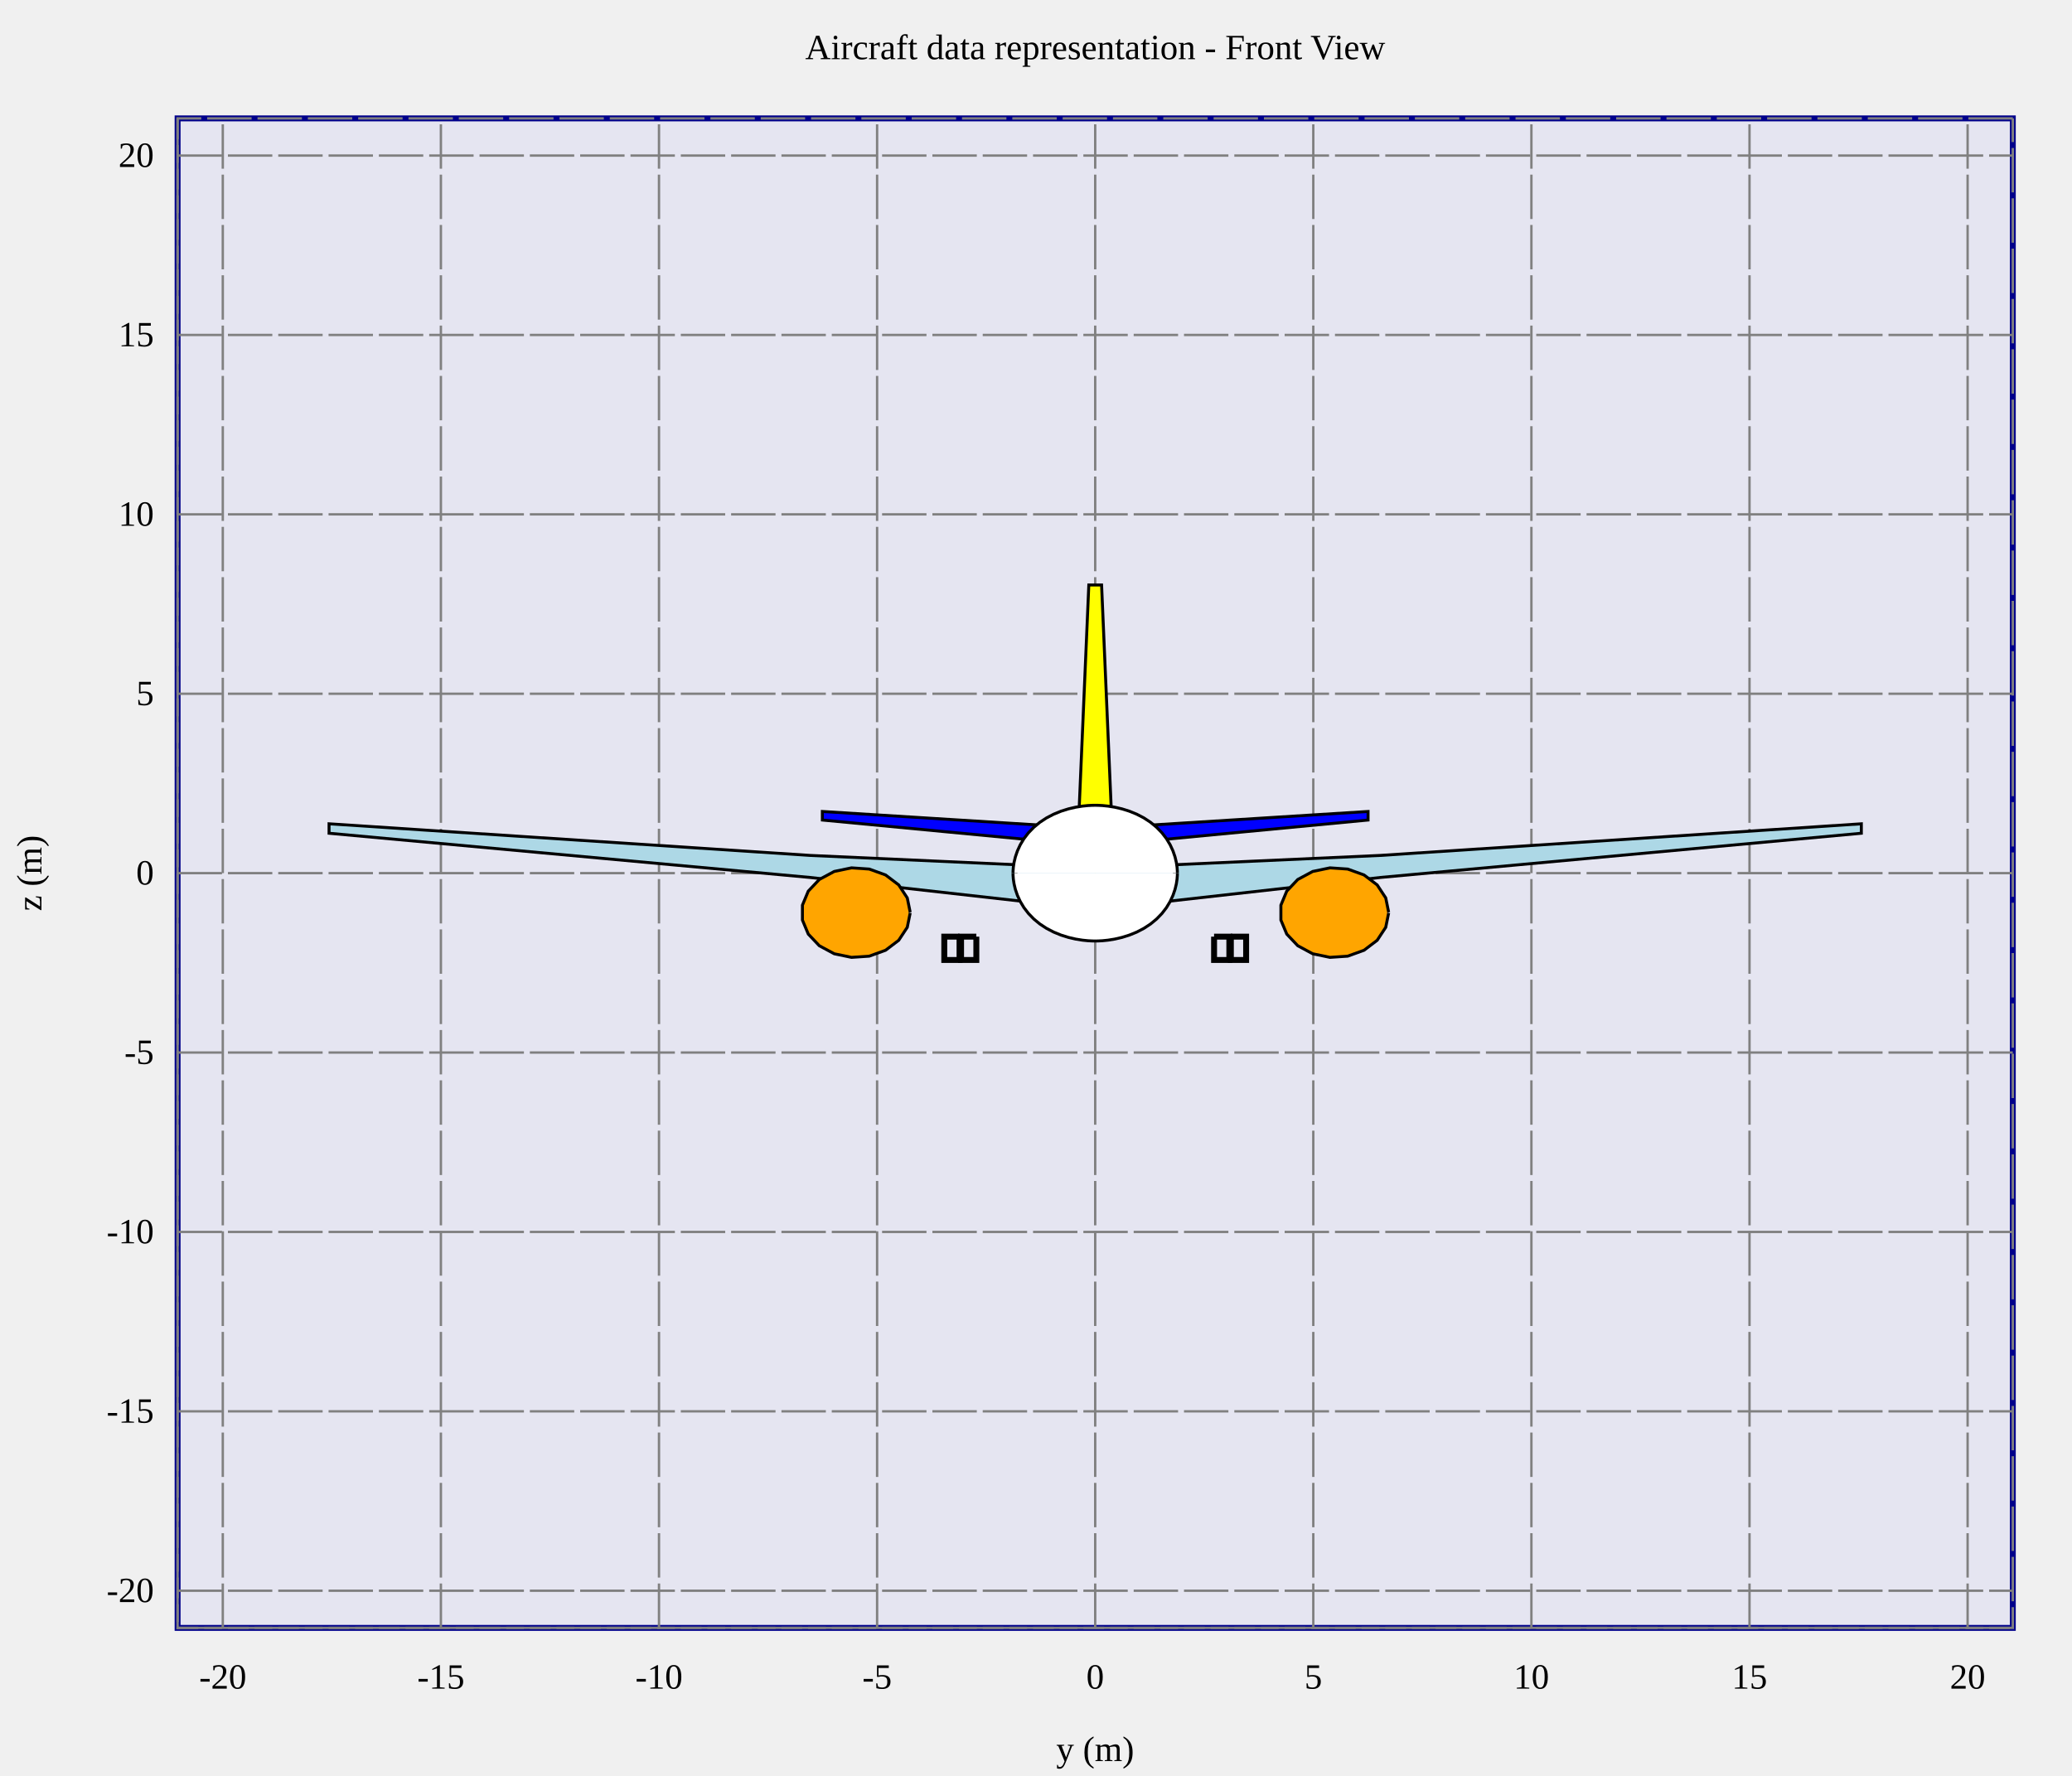
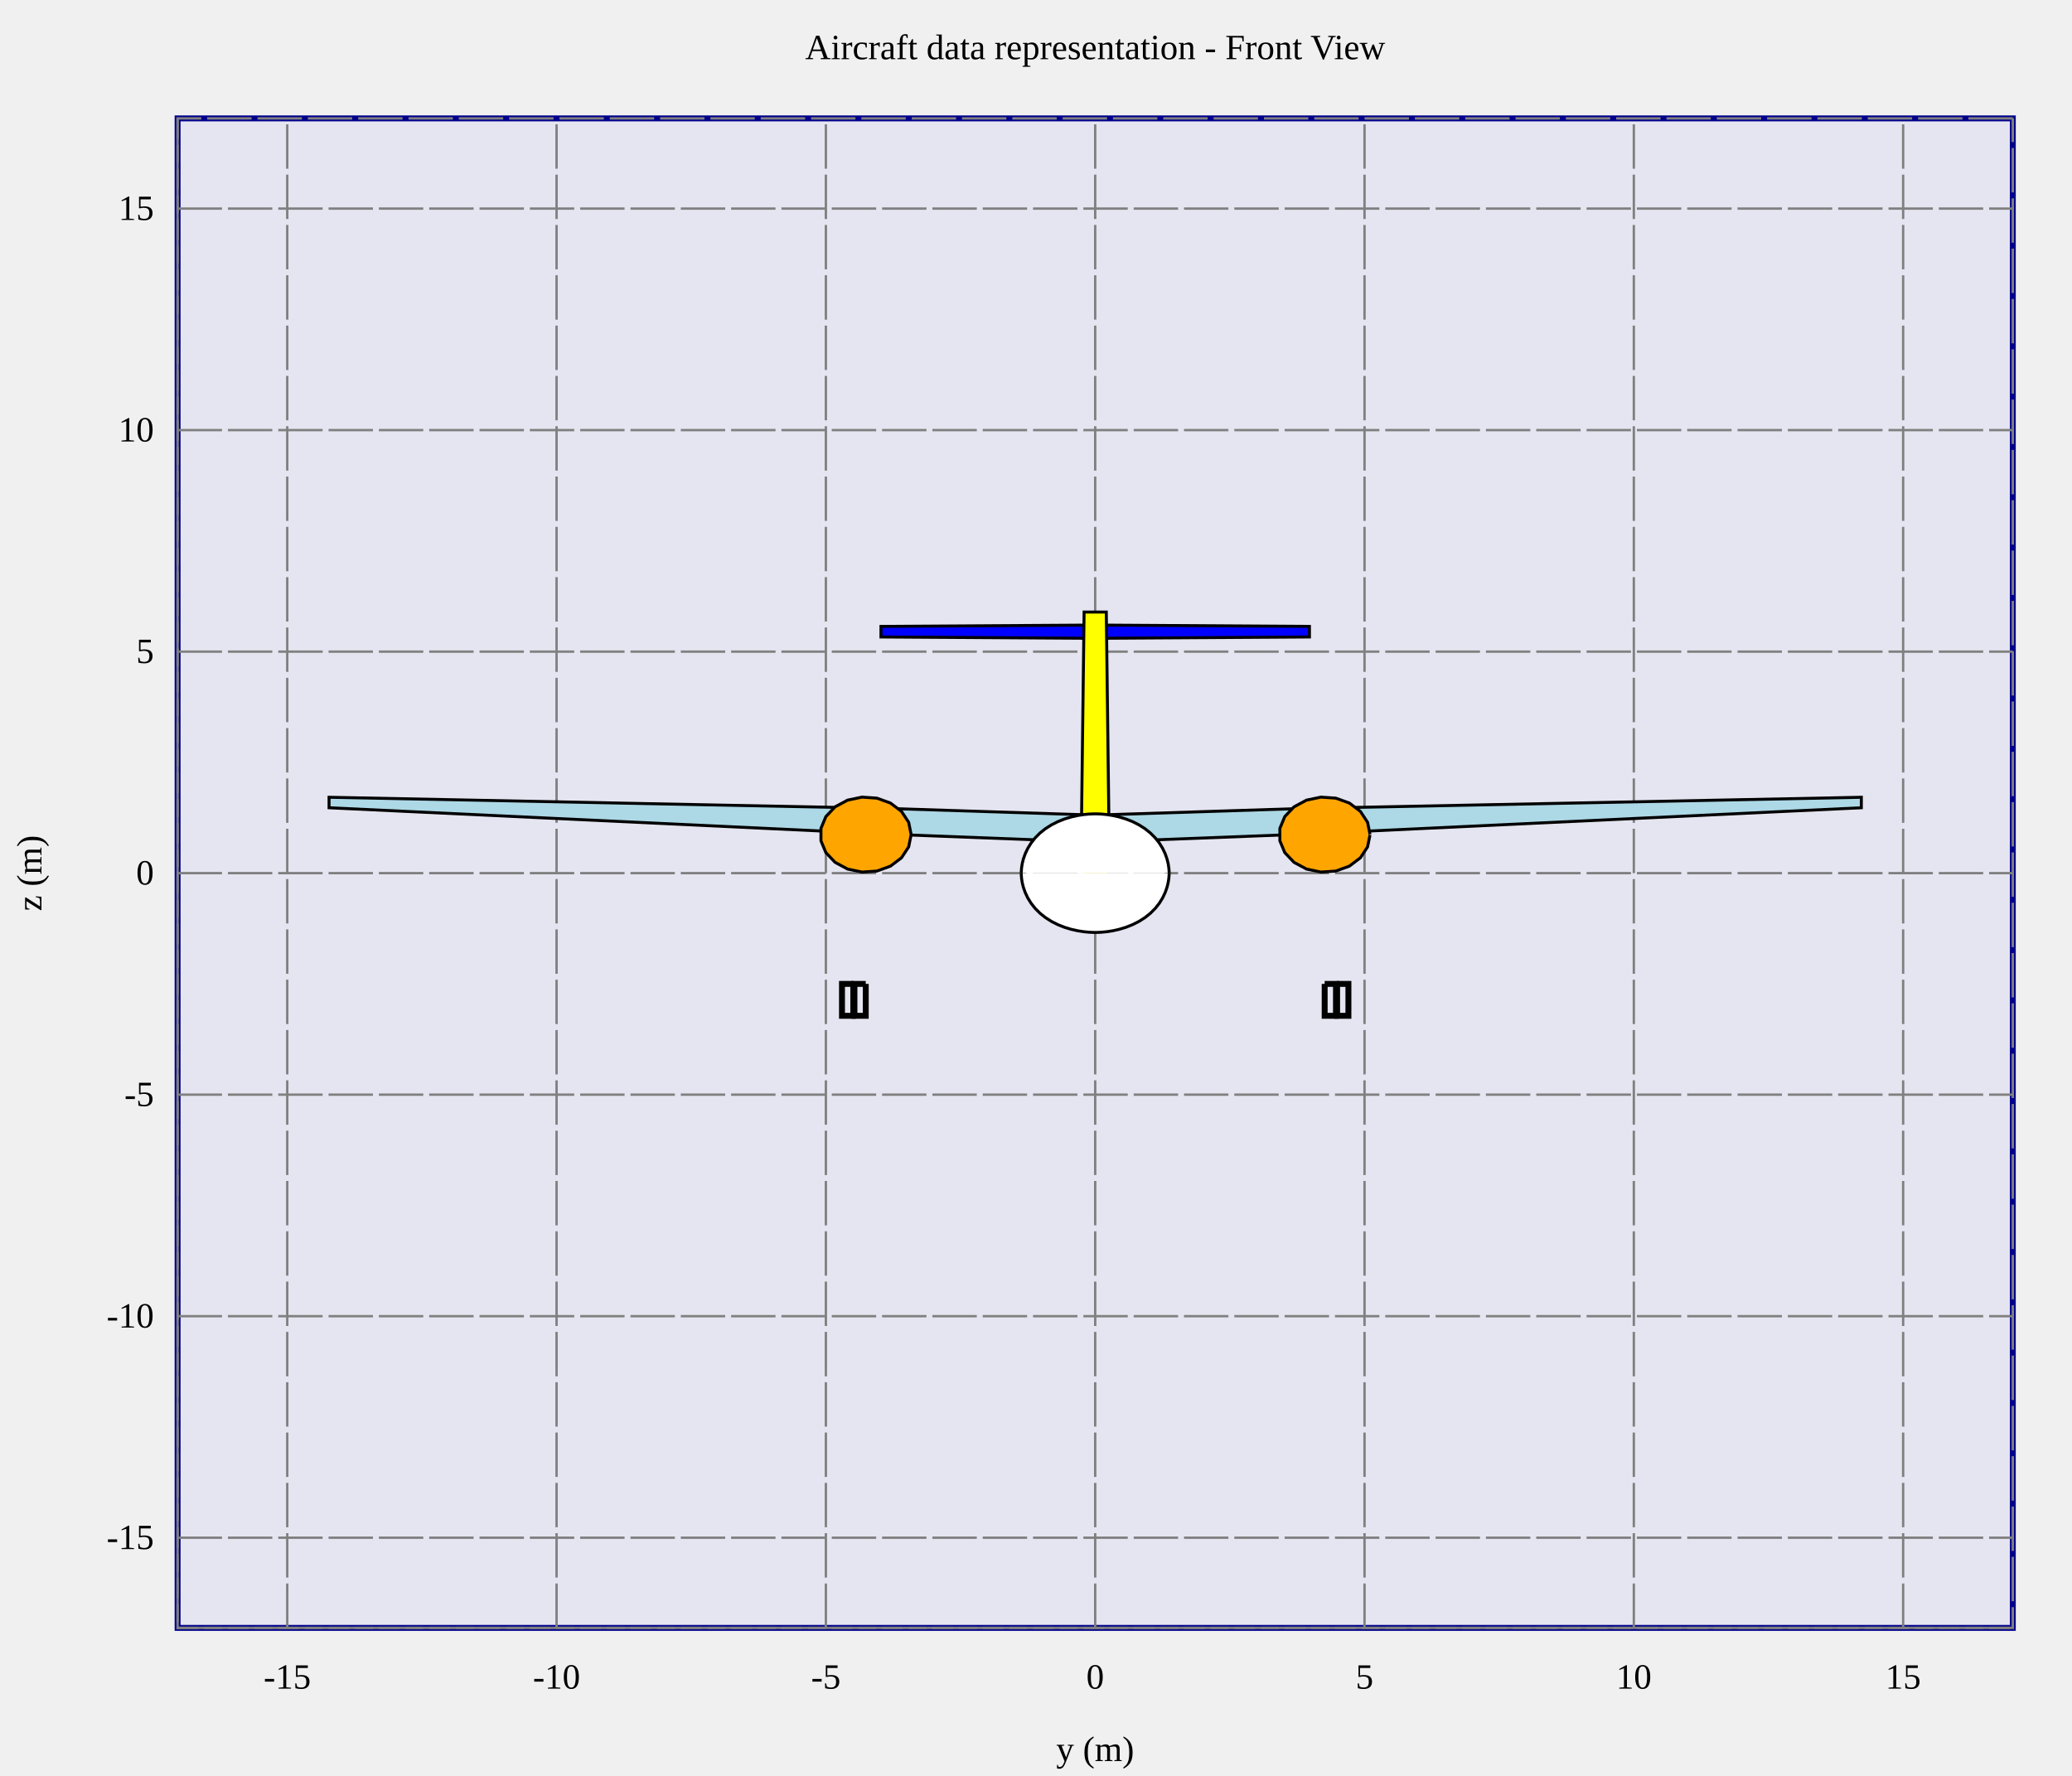
<svg xmlns="http://www.w3.org/2000/svg" id="svg" class="svg" width="700" height="600">
  <g id="page" width="700" height="600">
    <g id="graph" transform="translate(60,40)">
      <rect width="620" height="510" fill="blue" opacity="0.05" />
      <rect width="620" height="510" fill="none" opacity="1.0" style="stroke: darkblue; stroke-width: 2px;" />
      <g id="xAxis" class="axis" transform="translate(0,510)">
-         <g class="tick" transform="translate(15.26586,0)" style="opacity: 1;">
-           <line y2="-510" x2="0" style="fill: none; stroke: rgb(128, 128, 128); stroke-width: 0.8px; stroke-dasharray: 15px, 2px; font-style: normal; font-variant-caps: normal; font-weight: normal; font-size: 10px; line-height: normal; font-family: sans-serif; shape-rendering: geometricprecision;" />
-           <text dy=".71em" y="12" x="0" style="text-anchor: middle;">-20</text>
-         </g>
-         <g class="tick" transform="translate(88.94939,0)" style="opacity: 1;">
+         <g class="tick" transform="translate(37.04492,0)" style="opacity: 1;">
          <line y2="-510" x2="0" style="fill: none; stroke: rgb(128, 128, 128); stroke-width: 0.8px; stroke-dasharray: 15px, 2px; font-style: normal; font-variant-caps: normal; font-weight: normal; font-size: 10px; line-height: normal; font-family: sans-serif; shape-rendering: geometricprecision;" />
          <text dy=".71em" y="12" x="0" style="text-anchor: middle;">-15</text>
        </g>
-         <g class="tick" transform="translate(162.6329,0)" style="opacity: 1;">
+         <g class="tick" transform="translate(128.0299,0)" style="opacity: 1;">
          <line y2="-510" x2="0" style="fill: none; stroke: rgb(128, 128, 128); stroke-width: 0.8px; stroke-dasharray: 15px, 2px; font-style: normal; font-variant-caps: normal; font-weight: normal; font-size: 10px; line-height: normal; font-family: sans-serif; shape-rendering: geometricprecision;" />
          <text dy=".71em" y="12" x="0" style="text-anchor: middle;">-10</text>
        </g>
-         <g class="tick" transform="translate(236.3165,0)" style="opacity: 1;">
+         <g class="tick" transform="translate(219.015,0)" style="opacity: 1;">
          <line y2="-510" x2="0" style="fill: none; stroke: rgb(128, 128, 128); stroke-width: 0.8px; stroke-dasharray: 15px, 2px; font-style: normal; font-variant-caps: normal; font-weight: normal; font-size: 10px; line-height: normal; font-family: sans-serif; shape-rendering: geometricprecision;" />
          <text dy=".71em" y="12" x="0" style="text-anchor: middle;">-5</text>
        </g>
        <g class="tick" transform="translate(310,0)" style="opacity: 1;">
          <line y2="-510" x2="0" style="fill: none; stroke: rgb(128, 128, 128); stroke-width: 0.8px; stroke-dasharray: 15px, 2px; font-style: normal; font-variant-caps: normal; font-weight: normal; font-size: 10px; line-height: normal; font-family: sans-serif; shape-rendering: geometricprecision;" />
          <text dy=".71em" y="12" x="0" style="text-anchor: middle;">0</text>
        </g>
-         <g class="tick" transform="translate(383.6835,0)" style="opacity: 1;">
+         <g class="tick" transform="translate(400.985,0)" style="opacity: 1;">
          <line y2="-510" x2="0" style="fill: none; stroke: rgb(128, 128, 128); stroke-width: 0.8px; stroke-dasharray: 15px, 2px; font-style: normal; font-variant-caps: normal; font-weight: normal; font-size: 10px; line-height: normal; font-family: sans-serif; shape-rendering: geometricprecision;" />
          <text dy=".71em" y="12" x="0" style="text-anchor: middle;">5</text>
        </g>
-         <g class="tick" transform="translate(457.3671,0)" style="opacity: 1;">
+         <g class="tick" transform="translate(491.9701,0)" style="opacity: 1;">
          <line y2="-510" x2="0" style="fill: none; stroke: rgb(128, 128, 128); stroke-width: 0.8px; stroke-dasharray: 15px, 2px; font-style: normal; font-variant-caps: normal; font-weight: normal; font-size: 10px; line-height: normal; font-family: sans-serif; shape-rendering: geometricprecision;" />
          <text dy=".71em" y="12" x="0" style="text-anchor: middle;">10</text>
        </g>
-         <g class="tick" transform="translate(531.0506,0)" style="opacity: 1;">
+         <g class="tick" transform="translate(582.9551,0)" style="opacity: 1;">
          <line y2="-510" x2="0" style="fill: none; stroke: rgb(128, 128, 128); stroke-width: 0.8px; stroke-dasharray: 15px, 2px; font-style: normal; font-variant-caps: normal; font-weight: normal; font-size: 10px; line-height: normal; font-family: sans-serif; shape-rendering: geometricprecision;" />
          <text dy=".71em" y="12" x="0" style="text-anchor: middle;">15</text>
-         </g>
-         <g class="tick" transform="translate(604.7341,0)" style="opacity: 1;">
-           <line y2="-510" x2="0" style="fill: none; stroke: rgb(128, 128, 128); stroke-width: 0.8px; stroke-dasharray: 15px, 2px; font-style: normal; font-variant-caps: normal; font-weight: normal; font-size: 10px; line-height: normal; font-family: sans-serif; shape-rendering: geometricprecision;" />
-           <text dy=".71em" y="12" x="0" style="text-anchor: middle;">20</text>
        </g>
        <path class="domain" d="M0,-510V0H620V-510" style="fill: none; stroke: rgb(128, 128, 128); stroke-width: 0.8px; stroke-dasharray: 15px, 2px; font-style: normal; font-variant-caps: normal; font-weight: normal; font-size: 10px; line-height: normal; font-family: sans-serif; shape-rendering: geometricprecision;" />
      </g>
      <g id="yAxis" class="axis">
-         <g class="tick" transform="translate(0,497.4426)" style="opacity: 1;">
-           <line x2="620" y2="0" style="fill: none; stroke: rgb(128, 128, 128); stroke-dasharray: 15px, 2px; stroke-width: 0.8px; shape-rendering: geometricprecision;" />
-           <text dy=".32em" x="-8" y="0" style="text-anchor: end;">-20</text>
-         </g>
-         <g class="tick" transform="translate(0,436.832)" style="opacity: 1;">
+         <g class="tick" transform="translate(0,479.5276)" style="opacity: 1;">
          <line x2="620" y2="0" style="fill: none; stroke: rgb(128, 128, 128); stroke-dasharray: 15px, 2px; stroke-width: 0.8px; shape-rendering: geometricprecision;" />
          <text dy=".32em" x="-8" y="0" style="text-anchor: end;">-15</text>
        </g>
-         <g class="tick" transform="translate(0,376.2213)" style="opacity: 1;">
+         <g class="tick" transform="translate(0,404.685)" style="opacity: 1;">
          <line x2="620" y2="0" style="fill: none; stroke: rgb(128, 128, 128); stroke-dasharray: 15px, 2px; stroke-width: 0.8px; shape-rendering: geometricprecision;" />
          <text dy=".32em" x="-8" y="0" style="text-anchor: end;">-10</text>
        </g>
-         <g class="tick" transform="translate(0,315.6107)" style="opacity: 1;">
+         <g class="tick" transform="translate(0,329.8425)" style="opacity: 1;">
          <line x2="620" y2="0" style="fill: none; stroke: rgb(128, 128, 128); stroke-dasharray: 15px, 2px; stroke-width: 0.8px; shape-rendering: geometricprecision;" />
          <text dy=".32em" x="-8" y="0" style="text-anchor: end;">-5</text>
        </g>
        <g class="tick" transform="translate(0,255)" style="opacity: 1;">
          <line x2="620" y2="0" style="fill: none; stroke: rgb(128, 128, 128); stroke-dasharray: 15px, 2px; stroke-width: 0.8px; shape-rendering: geometricprecision;" />
          <text dy=".32em" x="-8" y="0" style="text-anchor: end;">0</text>
        </g>
-         <g class="tick" transform="translate(0,194.3893)" style="opacity: 1;">
+         <g class="tick" transform="translate(0,180.1575)" style="opacity: 1;">
          <line x2="620" y2="0" style="fill: none; stroke: rgb(128, 128, 128); stroke-dasharray: 15px, 2px; stroke-width: 0.8px; shape-rendering: geometricprecision;" />
          <text dy=".32em" x="-8" y="0" style="text-anchor: end;">5</text>
        </g>
-         <g class="tick" transform="translate(0,133.7787)" style="opacity: 1;">
+         <g class="tick" transform="translate(0,105.315)" style="opacity: 1;">
          <line x2="620" y2="0" style="fill: none; stroke: rgb(128, 128, 128); stroke-dasharray: 15px, 2px; stroke-width: 0.8px; shape-rendering: geometricprecision;" />
          <text dy=".32em" x="-8" y="0" style="text-anchor: end;">10</text>
        </g>
-         <g class="tick" transform="translate(0,73.16805)" style="opacity: 1;">
+         <g class="tick" transform="translate(0,30.47244)" style="opacity: 1;">
          <line x2="620" y2="0" style="fill: none; stroke: rgb(128, 128, 128); stroke-dasharray: 15px, 2px; stroke-width: 0.8px; shape-rendering: geometricprecision;" />
          <text dy=".32em" x="-8" y="0" style="text-anchor: end;">15</text>
-         </g>
-         <g class="tick" transform="translate(0,12.5574)" style="opacity: 1;">
-           <line x2="620" y2="0" style="fill: none; stroke: rgb(128, 128, 128); stroke-dasharray: 15px, 2px; stroke-width: 0.8px; shape-rendering: geometricprecision;" />
-           <text dy=".32em" x="-8" y="0" style="text-anchor: end;">20</text>
        </g>
        <path class="domain" d="M620,0H0V510H620" style="fill: none; stroke: rgb(128, 128, 128); stroke-dasharray: 15px, 2px; stroke-width: 0.8px; shape-rendering: geometricprecision;" />
      </g>
      <g id="xy" class="xy">
-         <path id="line" d="M310,240.434L401.68,234.697L401.68,236.603L310,245.322" class="line" style="fill:none; stroke:black; stroke-width:2" />
-         <path id="area" d="M310,240.434L401.68,234.697L401.68,236.603L310,245.322L310,255L401.68,255L401.68,255L310,255Z" class="area" style="fill:blue;" opacity="1" />
+         <path id="line" d="M310,171.679L381.878,172.128L381.878,174.715L310,175.164" class="line" style="fill:none; stroke:black; stroke-width:2" />
+         <path id="area" d="M310,171.679L381.878,172.128L381.878,174.715L310,175.164L310,255L381.878,255L381.878,255L310,255Z" class="area" style="fill:blue;" opacity="1" />
      </g>
      <g id="xy" class="xy">
-         <path id="line" d="M310,240.434L218.32,234.697L218.32,236.603L310,245.322" class="line" style="fill:none; stroke:black; stroke-width:2" />
-         <path id="area" d="M310,240.434L218.32,234.697L218.32,236.603L310,245.322L310,255L218.32,255L218.32,255L310,255Z" class="area" style="fill:blue;" opacity="1" />
+         <path id="line" d="M310,171.679L238.122,172.128L238.122,174.715L310,175.164" class="line" style="fill:none; stroke:black; stroke-width:2" />
+         <path id="area" d="M310,171.679L238.122,172.128L238.122,174.715L310,175.164L310,255L238.122,255L238.122,255L310,255Z" class="area" style="fill:blue;" opacity="1" />
      </g>
      <g id="xy" class="xy">
-         <path id="line" d="M314.89,232.574L311.68,158.144L308.32,158.144L305.11,232.574" class="line" style="fill:none; stroke:black; stroke-width:2" />
-         <path id="area" d="M314.89,232.574L311.68,158.144L308.32,158.144L305.11,232.574L305.11,255L308.32,255L311.68,255L314.89,255Z" class="area" style="fill:yellow;" opacity="1" />
+         <path id="line" d="M314.106,235.84L313.254,167.285L306.746,167.285L305.894,235.84" class="line" style="fill:none; stroke:black; stroke-width:2" />
+         <path id="area" d="M314.106,235.84L313.254,167.285L306.746,167.285L305.894,235.84L305.894,255L306.746,255L313.254,255L314.106,255Z" class="area" style="fill:yellow;" opacity="1" />
      </g>
      <g id="xy" class="xy">
-         <path id="line" d="M310,253.869L406.316,249.512L568.333,238.863L568.333,241.065L406.316,255.959L310,266.78" class="line" style="fill:none; stroke:black; stroke-width:2" />
-         <path id="area" d="M310,253.869L406.316,249.512L568.333,238.863L568.333,241.065L406.316,255.959L310,266.78L310,255L406.316,255L568.333,255L568.333,255L406.316,255L310,255Z" class="area" style="fill:lightblue;" opacity="1" />
+         <path id="line" d="M310,235.894L379.992,233.643L568.333,229.876L568.333,232.433L379.992,241.338L310,244.022" class="line" style="fill:none; stroke:black; stroke-width:2" />
+         <path id="area" d="M310,235.894L379.992,233.643L568.333,229.876L568.333,232.433L379.992,241.338L310,244.022L310,255L379.992,255L568.333,255L568.333,255L379.992,255L310,255Z" class="area" style="fill:lightblue;" opacity="1" />
      </g>
      <g id="xy" class="xy">
-         <path id="line" d="M310,253.869L213.684,249.512L51.667,238.863L51.667,241.065L213.684,255.959L310,266.78" class="line" style="fill:none; stroke:black; stroke-width:2" />
-         <path id="area" d="M310,253.869L213.684,249.512L51.667,238.863L51.667,241.065L213.684,255.959L310,266.78L310,255L213.684,255L51.667,255L51.667,255L213.684,255L310,255Z" class="area" style="fill:lightblue;" opacity="1" />
+         <path id="line" d="M310,235.894L240.008,233.643L51.667,229.876L51.667,232.433L240.008,241.338L310,244.022" class="line" style="fill:none; stroke:black; stroke-width:2" />
+         <path id="area" d="M310,235.894L240.008,233.643L51.667,229.876L51.667,232.433L240.008,241.338L310,244.022L310,255L240.008,255L51.667,255L51.667,255L240.008,255L310,255Z" class="area" style="fill:lightblue;" opacity="1" />
      </g>
      <g id="xy" class="xy">
-         <path id="line" d="M282.737,255L282.751,254.251L282.843,253.034L283.079,251.464L283.514,249.649L284.186,247.684L285.123,245.655L286.339,243.636L287.836,241.69L289.6,239.87L291.607,238.219L293.819,236.768L296.185,235.537L298.64,234.537L301.106,233.766L303.495,233.213L305.701,232.856L307.61,232.661L309.09,232.585L310,232.574L310,232.574L310.91,232.585L312.39,232.661L314.299,232.856L316.505,233.213L318.894,233.766L321.36,234.537L323.815,235.537L326.181,236.768L328.393,238.219L330.4,239.87L332.164,241.69L333.661,243.636L334.877,245.655L335.814,247.684L336.486,249.649L336.921,251.464L337.157,253.034L337.249,254.251L337.263,255" class="line" style="fill:none; stroke:black; stroke-width:2" />
-         <path id="area" d="M282.737,255L282.751,254.251L282.843,253.034L283.079,251.464L283.514,249.649L284.186,247.684L285.123,245.655L286.339,243.636L287.836,241.69L289.6,239.87L291.607,238.219L293.819,236.768L296.185,235.537L298.64,234.537L301.106,233.766L303.495,233.213L305.701,232.856L307.61,232.661L309.09,232.585L310,232.574L310,232.574L310.91,232.585L312.39,232.661L314.299,232.856L316.505,233.213L318.894,233.766L321.36,234.537L323.815,235.537L326.181,236.768L328.393,238.219L330.4,239.87L332.164,241.69L333.661,243.636L334.877,245.655L335.814,247.684L336.486,249.649L336.921,251.464L337.157,253.034L337.249,254.251L337.263,255L337.263,255L337.249,255L337.157,255L336.921,255L336.486,255L335.814,255L334.877,255L333.661,255L332.164,255L330.4,255L328.393,255L326.181,255L323.815,255L321.36,255L318.894,255L316.505,255L314.299,255L312.39,255L310.91,255L310,255L310,255L309.09,255L307.61,255L305.701,255L303.495,255L301.106,255L298.64,255L296.185,255L293.819,255L291.607,255L289.6,255L287.836,255L286.339,255L285.123,255L284.186,255L283.514,255L283.079,255L282.843,255L282.751,255L282.737,255Z" class="area" style="fill:white;" opacity="1" />
+         <path id="line" d="M285.525,255L285.537,254.348L285.62,253.287L285.832,251.92L286.222,250.339L286.826,248.628L287.667,246.86L288.759,245.101L290.102,243.406L291.686,241.821L293.488,240.383L295.474,239.119L297.597,238.047L299.801,237.176L302.016,236.504L304.16,236.022L306.141,235.711L307.854,235.542L309.183,235.476L310,235.466L310,235.466L310.817,235.476L312.146,235.542L313.859,235.711L315.84,236.023L317.984,236.504L320.199,237.176L322.403,238.047L324.526,239.119L326.512,240.383L328.314,241.821L329.898,243.406L331.241,245.101L332.333,246.86L333.174,248.628L333.778,250.339L334.168,251.92L334.38,253.287L334.463,254.348L334.475,255" class="line" style="fill:none; stroke:black; stroke-width:2" />
+         <path id="area" d="M285.525,255L285.537,254.348L285.62,253.287L285.832,251.92L286.222,250.339L286.826,248.628L287.667,246.86L288.759,245.101L290.102,243.406L291.686,241.821L293.488,240.383L295.474,239.119L297.597,238.047L299.801,237.176L302.016,236.504L304.16,236.022L306.141,235.711L307.854,235.542L309.183,235.476L310,235.466L310,235.466L310.817,235.476L312.146,235.542L313.859,235.711L315.84,236.023L317.984,236.504L320.199,237.176L322.403,238.047L324.526,239.119L326.512,240.383L328.314,241.821L329.898,243.406L331.241,245.101L332.333,246.86L333.174,248.628L333.778,250.339L334.168,251.92L334.38,253.287L334.463,254.348L334.475,255L334.475,255L334.463,255L334.38,255L334.168,255L333.778,255L333.174,255L332.333,255L331.241,255L329.898,255L328.314,255L326.512,255L324.526,255L322.403,255L320.199,255L317.984,255L315.84,255L313.859,255L312.146,255L310.817,255L310,255L310,255L309.183,255L307.854,255L306.141,255L304.16,255L302.016,255L299.801,255L297.597,255L295.474,255L293.488,255L291.686,255L290.102,255L288.759,255L287.667,255L286.826,255L286.222,255L285.832,255L285.62,255L285.537,255L285.525,255Z" class="area" style="fill:white;" opacity="1" />
      </g>
      <g id="xy" class="xy">
-         <path id="line" d="M337.263,255L337.249,255.749L337.157,256.966L336.921,258.536L336.486,260.351L335.814,262.316L334.877,264.345L333.661,266.364L332.164,268.31L330.4,270.13L328.393,271.781L326.181,273.232L323.815,274.463L321.36,275.463L318.894,276.234L316.505,276.787L314.299,277.144L312.39,277.339L310.91,277.415L310,277.426L310,277.426L309.09,277.415L307.61,277.339L305.701,277.144L303.495,276.787L301.106,276.234L298.64,275.463L296.185,274.463L293.819,273.232L291.607,271.781L289.6,270.13L287.836,268.31L286.339,266.364L285.123,264.345L284.186,262.316L283.514,260.351L283.079,258.536L282.843,256.966L282.751,255.749L282.737,255" class="line" style="fill:none; stroke:black; stroke-width:2" />
-         <path id="area" d="M337.263,255L337.249,255.749L337.157,256.966L336.921,258.536L336.486,260.351L335.814,262.316L334.877,264.345L333.661,266.364L332.164,268.31L330.4,270.13L328.393,271.781L326.181,273.232L323.815,274.463L321.36,275.463L318.894,276.234L316.505,276.787L314.299,277.144L312.39,277.339L310.91,277.415L310,277.426L310,277.426L309.09,277.415L307.61,277.339L305.701,277.144L303.495,276.787L301.106,276.234L298.64,275.463L296.185,274.463L293.819,273.232L291.607,271.781L289.6,270.13L287.836,268.31L286.339,266.364L285.123,264.345L284.186,262.316L283.514,260.351L283.079,258.536L282.843,256.966L282.751,255.749L282.737,255L282.737,255L282.751,255L282.843,255L283.079,255L283.514,255L284.186,255L285.123,255L286.339,255L287.836,255L289.6,255L291.607,255L293.819,255L296.185,255L298.64,255L301.106,255L303.495,255L305.701,255L307.61,255L309.09,255L310,255L310,255L310.91,255L312.39,255L314.299,255L316.505,255L318.894,255L321.36,255L323.815,255L326.181,255L328.393,255L330.4,255L332.164,255L333.661,255L334.877,255L335.814,255L336.486,255L336.921,255L337.157,255L337.249,255L337.263,255Z" class="area" style="fill:white;" opacity="1" />
+         <path id="line" d="M334.475,255L334.463,255.652L334.38,256.713L334.168,258.08L333.778,259.661L333.174,261.372L332.333,263.14L331.241,264.899L329.898,266.594L328.314,268.179L326.512,269.617L324.526,270.881L322.403,271.953L320.199,272.824L317.984,273.496L315.84,273.978L313.859,274.289L312.146,274.458L310.817,274.524L310,274.534L310,274.534L309.183,274.524L307.854,274.458L306.141,274.289L304.16,273.977L302.016,273.496L299.801,272.824L297.597,271.953L295.474,270.881L293.488,269.617L291.686,268.179L290.102,266.594L288.759,264.899L287.667,263.14L286.826,261.372L286.222,259.661L285.832,258.08L285.62,256.713L285.537,255.652L285.525,255" class="line" style="fill:none; stroke:black; stroke-width:2" />
+         <path id="area" d="M334.475,255L334.463,255.652L334.38,256.713L334.168,258.08L333.778,259.661L333.174,261.372L332.333,263.14L331.241,264.899L329.898,266.594L328.314,268.179L326.512,269.617L324.526,270.881L322.403,271.953L320.199,272.824L317.984,273.496L315.84,273.978L313.859,274.289L312.146,274.458L310.817,274.524L310,274.534L310,274.534L309.183,274.524L307.854,274.458L306.141,274.289L304.16,273.977L302.016,273.496L299.801,272.824L297.597,271.953L295.474,270.881L293.488,269.617L291.686,268.179L290.102,266.594L288.759,264.899L287.667,263.14L286.826,261.372L286.222,259.661L285.832,258.08L285.62,256.713L285.537,255.652L285.525,255L285.525,255L285.537,255L285.62,255L285.832,255L286.222,255L286.826,255L287.667,255L288.759,255L290.102,255L291.686,255L293.488,255L295.474,255L297.597,255L299.801,255L302.016,255L304.16,255L306.141,255L307.854,255L309.183,255L310,255L310,255L310.817,255L312.146,255L313.859,255L315.84,255L317.984,255L320.199,255L322.403,255L324.526,255L326.512,255L328.314,255L329.898,255L331.241,255L332.333,255L333.174,255L333.778,255L334.168,255L334.38,255L334.463,255L334.475,255Z" class="area" style="fill:white;" opacity="1" />
      </g>
      <g id="xy" class="xy">
-         <path id="line" d="M350.158,276.456L355.315,276.456L355.315,284.336L350.158,284.336L350.158,276.456" class="line" style="fill:none; stroke:black; stroke-width:2" />
+         <path id="line" d="M387.519,292.421L391.341,292.421L391.341,303.199L387.519,303.199L387.519,292.421" class="line" style="fill:none; stroke:black; stroke-width:2" />
      </g>
      <g id="xy" class="xy">
-         <path id="line" d="M269.842,276.456L264.685,276.456L264.685,284.336L269.842,284.336L269.842,276.456" class="line" style="fill:none; stroke:black; stroke-width:2" />
+         <path id="line" d="M232.481,292.421L228.659,292.421L228.659,303.199L232.481,303.199L232.481,292.421" class="line" style="fill:none; stroke:black; stroke-width:2" />
      </g>
      <g id="xy" class="xy">
-         <path id="line" d="M355.831,276.456L360.989,276.456L360.989,284.336L355.831,284.336L355.831,276.456" class="line" style="fill:none; stroke:black; stroke-width:2" />
+         <path id="line" d="M391.723,292.421L395.544,292.421L395.544,303.199L391.723,303.199L391.723,292.421" class="line" style="fill:none; stroke:black; stroke-width:2" />
      </g>
      <g id="xy" class="xy">
-         <path id="line" d="M264.169,276.456L259.011,276.456L259.011,284.336L264.169,284.336L264.169,276.456" class="line" style="fill:none; stroke:black; stroke-width:2" />
+         <path id="line" d="M228.277,292.421L224.456,292.421L224.456,303.199L228.277,303.199L228.277,292.421" class="line" style="fill:none; stroke:black; stroke-width:2" />
      </g>
      <g id="xy" class="xy">
-         <path id="line" d="M408.653,268.334L407.687,263.572L404.893,259.325L400.575,256.055L395.199,254.115L389.349,253.717L383.659,254.902L378.745,257.543L375.14,261.353L373.234,265.92L373.234,270.749L375.14,275.315L378.745,279.126L383.659,281.767L389.349,282.952L395.199,282.553L400.575,280.614L404.893,277.343L407.687,273.097L408.653,268.334" class="line" style="fill:none; stroke:black; stroke-width:2" />
-         <path id="area" d="M408.653,268.334L407.687,263.572L404.893,259.325L400.575,256.055L395.199,254.115L389.349,253.717L383.659,254.902L378.745,257.543L375.14,261.353L373.234,265.92L373.234,270.749L375.14,275.315L378.745,279.126L383.659,281.767L389.349,282.952L395.199,282.553L400.575,280.614L404.893,277.343L407.687,273.097L408.653,268.334L408.653,255L407.687,255L404.893,255L400.575,255L395.199,255L389.349,255L383.659,255L378.745,255L375.14,255L373.234,255L373.234,255L375.14,255L378.745,255L383.659,255L389.349,255L395.199,255L400.575,255L404.893,255L407.687,255L408.653,255Z" class="area" style="fill:orange;" opacity="1" />
+         <path id="line" d="M402.35,241.977L401.546,238.016L399.223,234.484L395.631,231.765L391.16,230.151L386.295,229.82L381.562,230.806L377.475,233.002L374.476,236.171L372.891,239.969L372.891,243.985L374.476,247.784L377.475,250.953L381.562,253.149L386.295,254.135L391.16,253.803L395.631,252.19L399.223,249.47L401.546,245.939L402.35,241.977" class="line" style="fill:none; stroke:black; stroke-width:2" />
+         <path id="area" d="M402.35,241.977L401.546,238.016L399.223,234.484L395.631,231.765L391.16,230.151L386.295,229.82L381.562,230.806L377.475,233.002L374.476,236.171L372.891,239.969L372.891,243.985L374.476,247.784L377.475,250.953L381.562,253.149L386.295,254.135L391.16,253.803L395.631,252.19L399.223,249.47L401.546,245.939L402.35,241.977L402.35,255L401.546,255L399.223,255L395.631,255L391.16,255L386.295,255L381.562,255L377.475,255L374.476,255L372.891,255L372.891,255L374.476,255L377.475,255L381.562,255L386.295,255L391.16,255L395.631,255L399.223,255L401.546,255L402.35,255Z" class="area" style="fill:orange;" opacity="1" />
      </g>
      <g id="xy" class="xy">
-         <path id="line" d="M247.009,268.334L246.043,263.572L243.249,259.325L238.931,256.055L233.555,254.115L227.705,253.717L222.015,254.902L217.101,257.543L213.496,261.353L211.59,265.92L211.59,270.749L213.496,275.315L217.101,279.126L222.015,281.767L227.705,282.952L233.555,282.553L238.931,280.614L243.249,277.343L246.043,273.097L247.009,268.334" class="line" style="fill:none; stroke:black; stroke-width:2" />
-         <path id="area" d="M247.009,268.334L246.043,263.572L243.249,259.325L238.931,256.055L233.555,254.115L227.705,253.717L222.015,254.902L217.101,257.543L213.496,261.353L211.59,265.92L211.59,270.749L213.496,275.315L217.101,279.126L222.015,281.767L227.705,282.952L233.555,282.553L238.931,280.614L243.249,277.343L246.043,273.097L247.009,268.334L247.009,255L246.043,255L243.249,255L238.931,255L233.555,255L227.705,255L222.015,255L217.101,255L213.496,255L211.59,255L211.59,255L213.496,255L217.101,255L222.015,255L227.705,255L233.555,255L238.931,255L243.249,255L246.043,255L247.009,255Z" class="area" style="fill:orange;" opacity="1" />
+         <path id="line" d="M247.311,241.977L246.508,238.016L244.184,234.484L240.592,231.765L236.121,230.151L231.256,229.82L226.523,230.806L222.436,233.002L219.438,236.171L217.852,239.969L217.852,243.985L219.438,247.784L222.436,250.953L226.523,253.149L231.256,254.135L236.121,253.803L240.592,252.19L244.184,249.47L246.508,245.939L247.311,241.977" class="line" style="fill:none; stroke:black; stroke-width:2" />
+         <path id="area" d="M247.311,241.977L246.508,238.016L244.184,234.484L240.592,231.765L236.121,230.151L231.256,229.82L226.523,230.806L222.436,233.002L219.438,236.171L217.852,239.969L217.852,243.985L219.438,247.784L222.436,250.953L226.523,253.149L231.256,254.135L236.121,253.803L240.592,252.19L244.184,249.47L246.508,245.939L247.311,241.977L247.311,255L246.508,255L244.184,255L240.592,255L236.121,255L231.256,255L226.523,255L222.436,255L219.438,255L217.852,255L217.852,255L219.438,255L222.436,255L226.523,255L231.256,255L236.121,255L240.592,255L244.184,255L246.508,255L247.311,255Z" class="area" style="fill:orange;" opacity="1" />
      </g>
    </g>
  </g>
  <text class="x label" text-anchor="middle" x="370" y="595">y (m)</text>
  <text class="y label" text-anchor="middle" x="-295" y="5" dy=".75em" transform="rotate(-90)">z (m)</text>
  <text class="title" text-anchor="middle" x="370" y="20">Aircraft data representation - Front View</text>
</svg>
